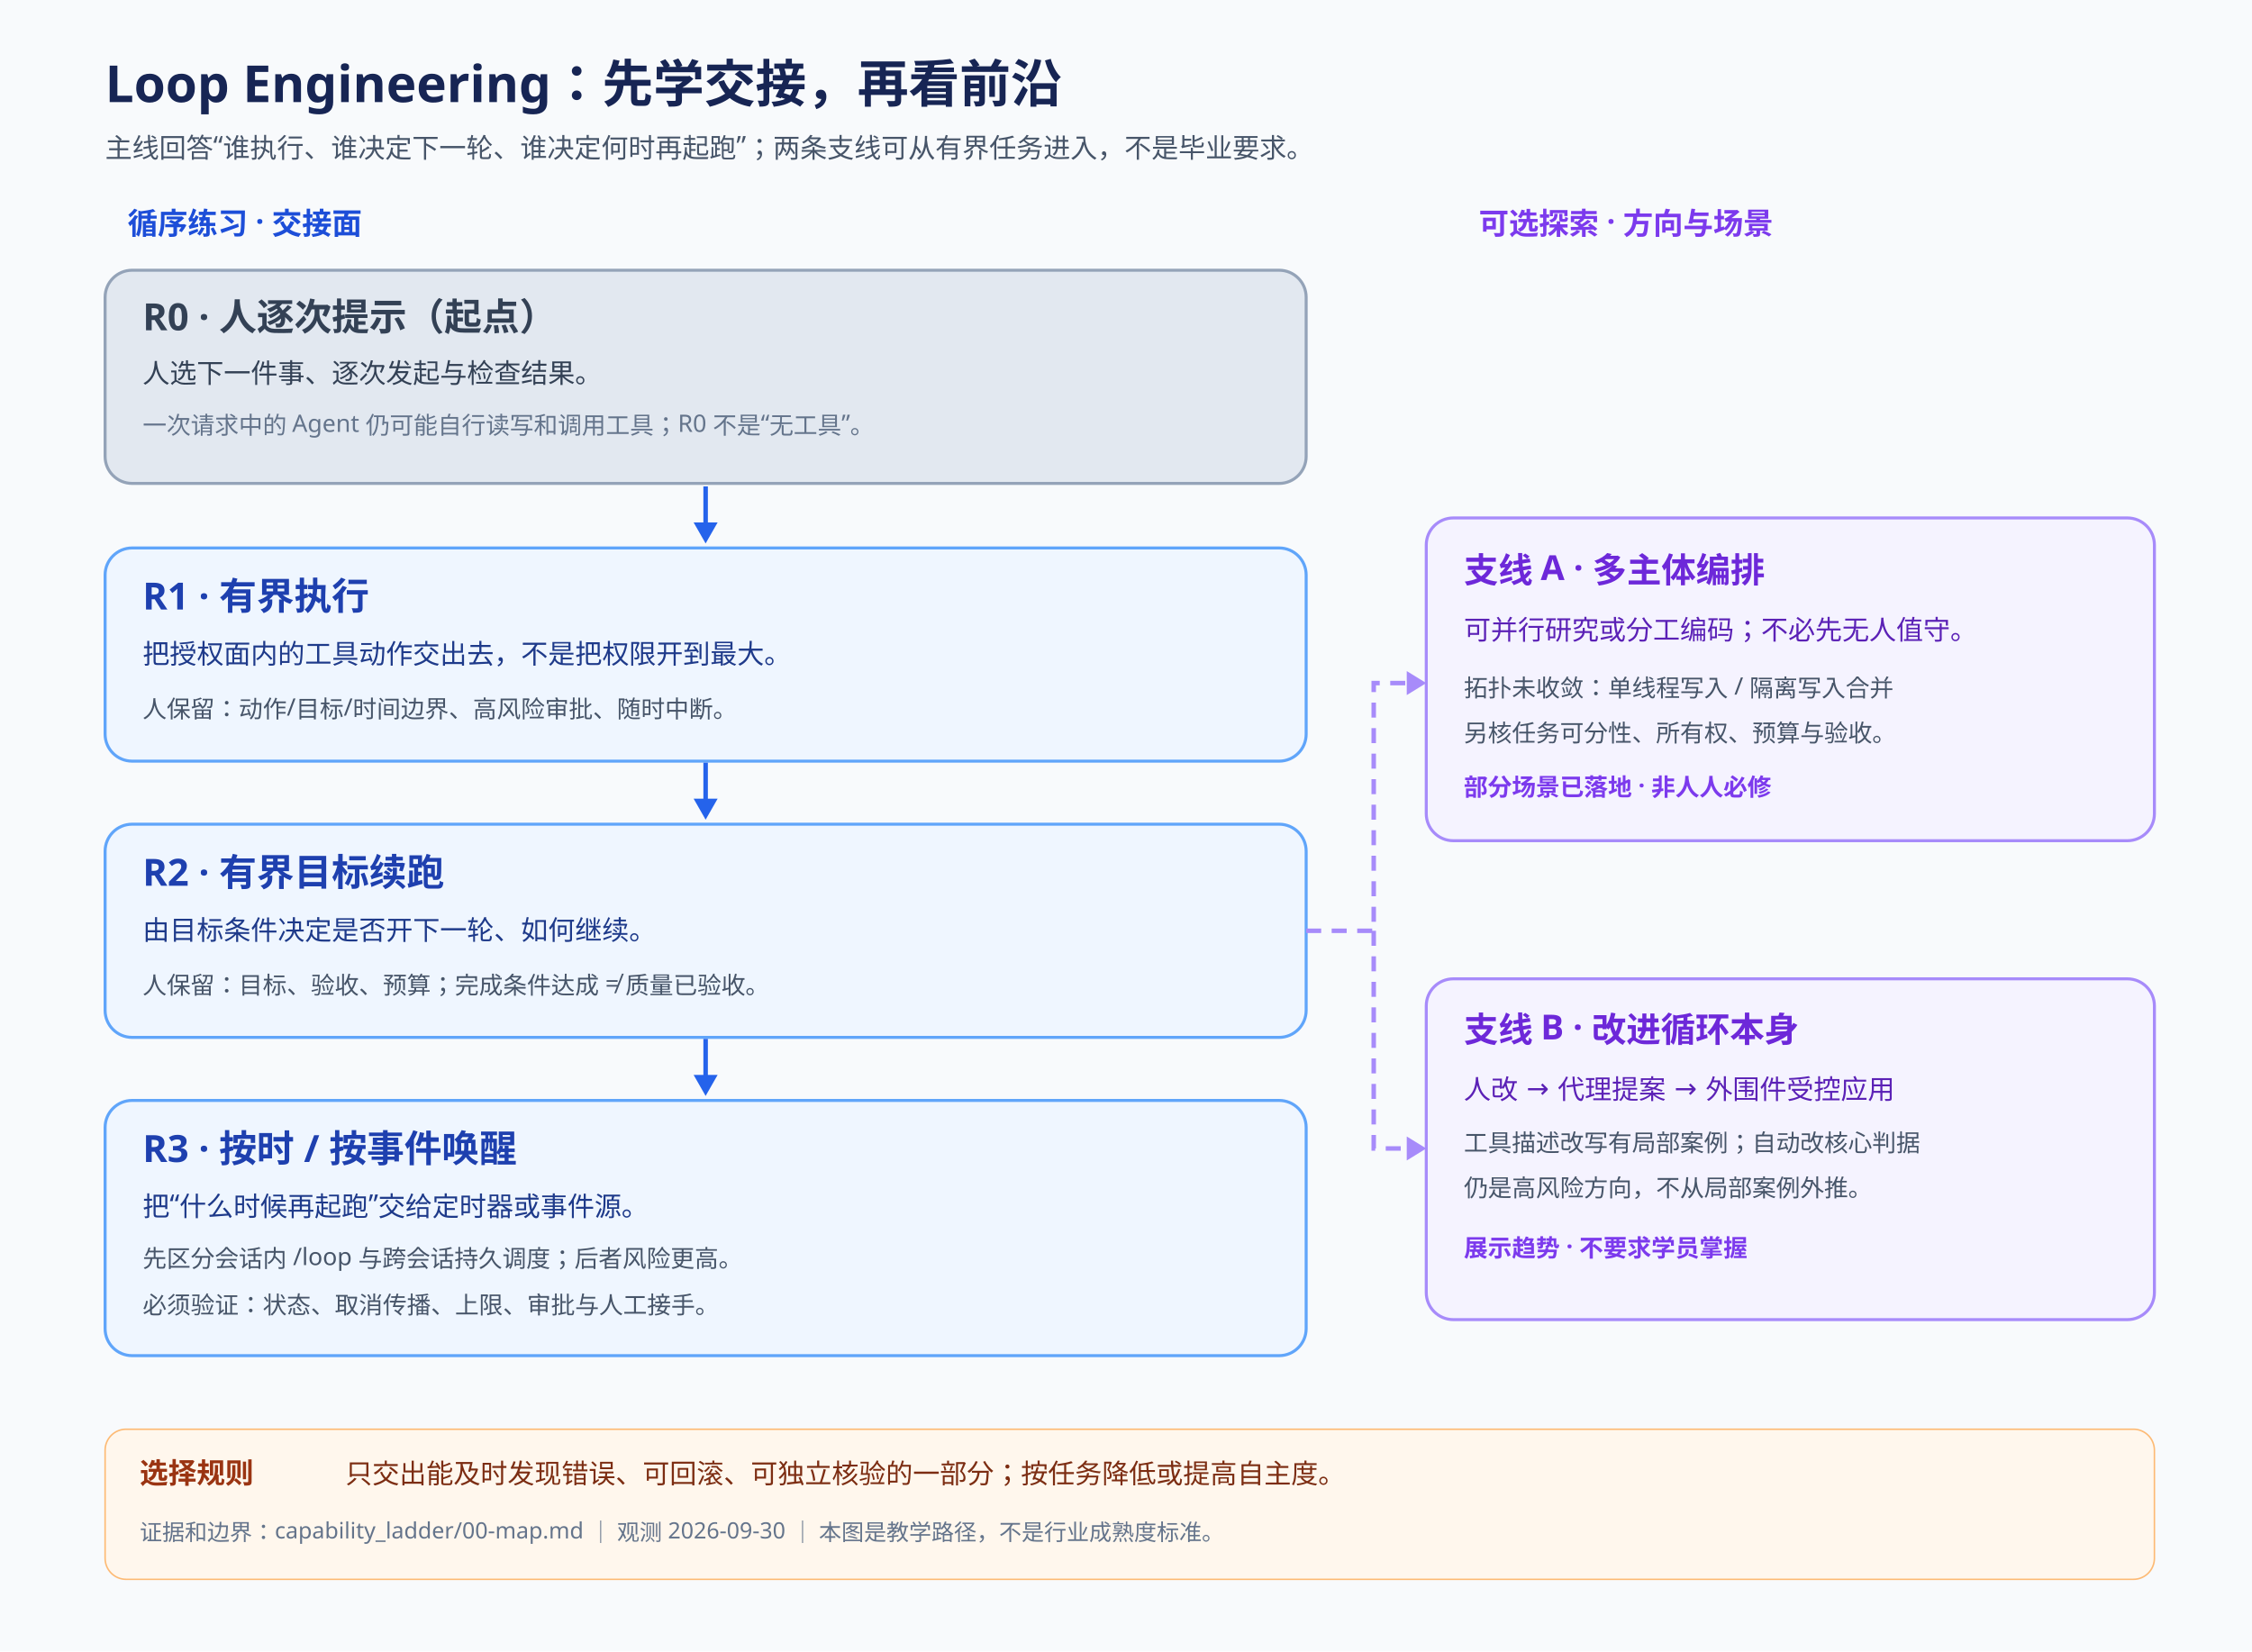
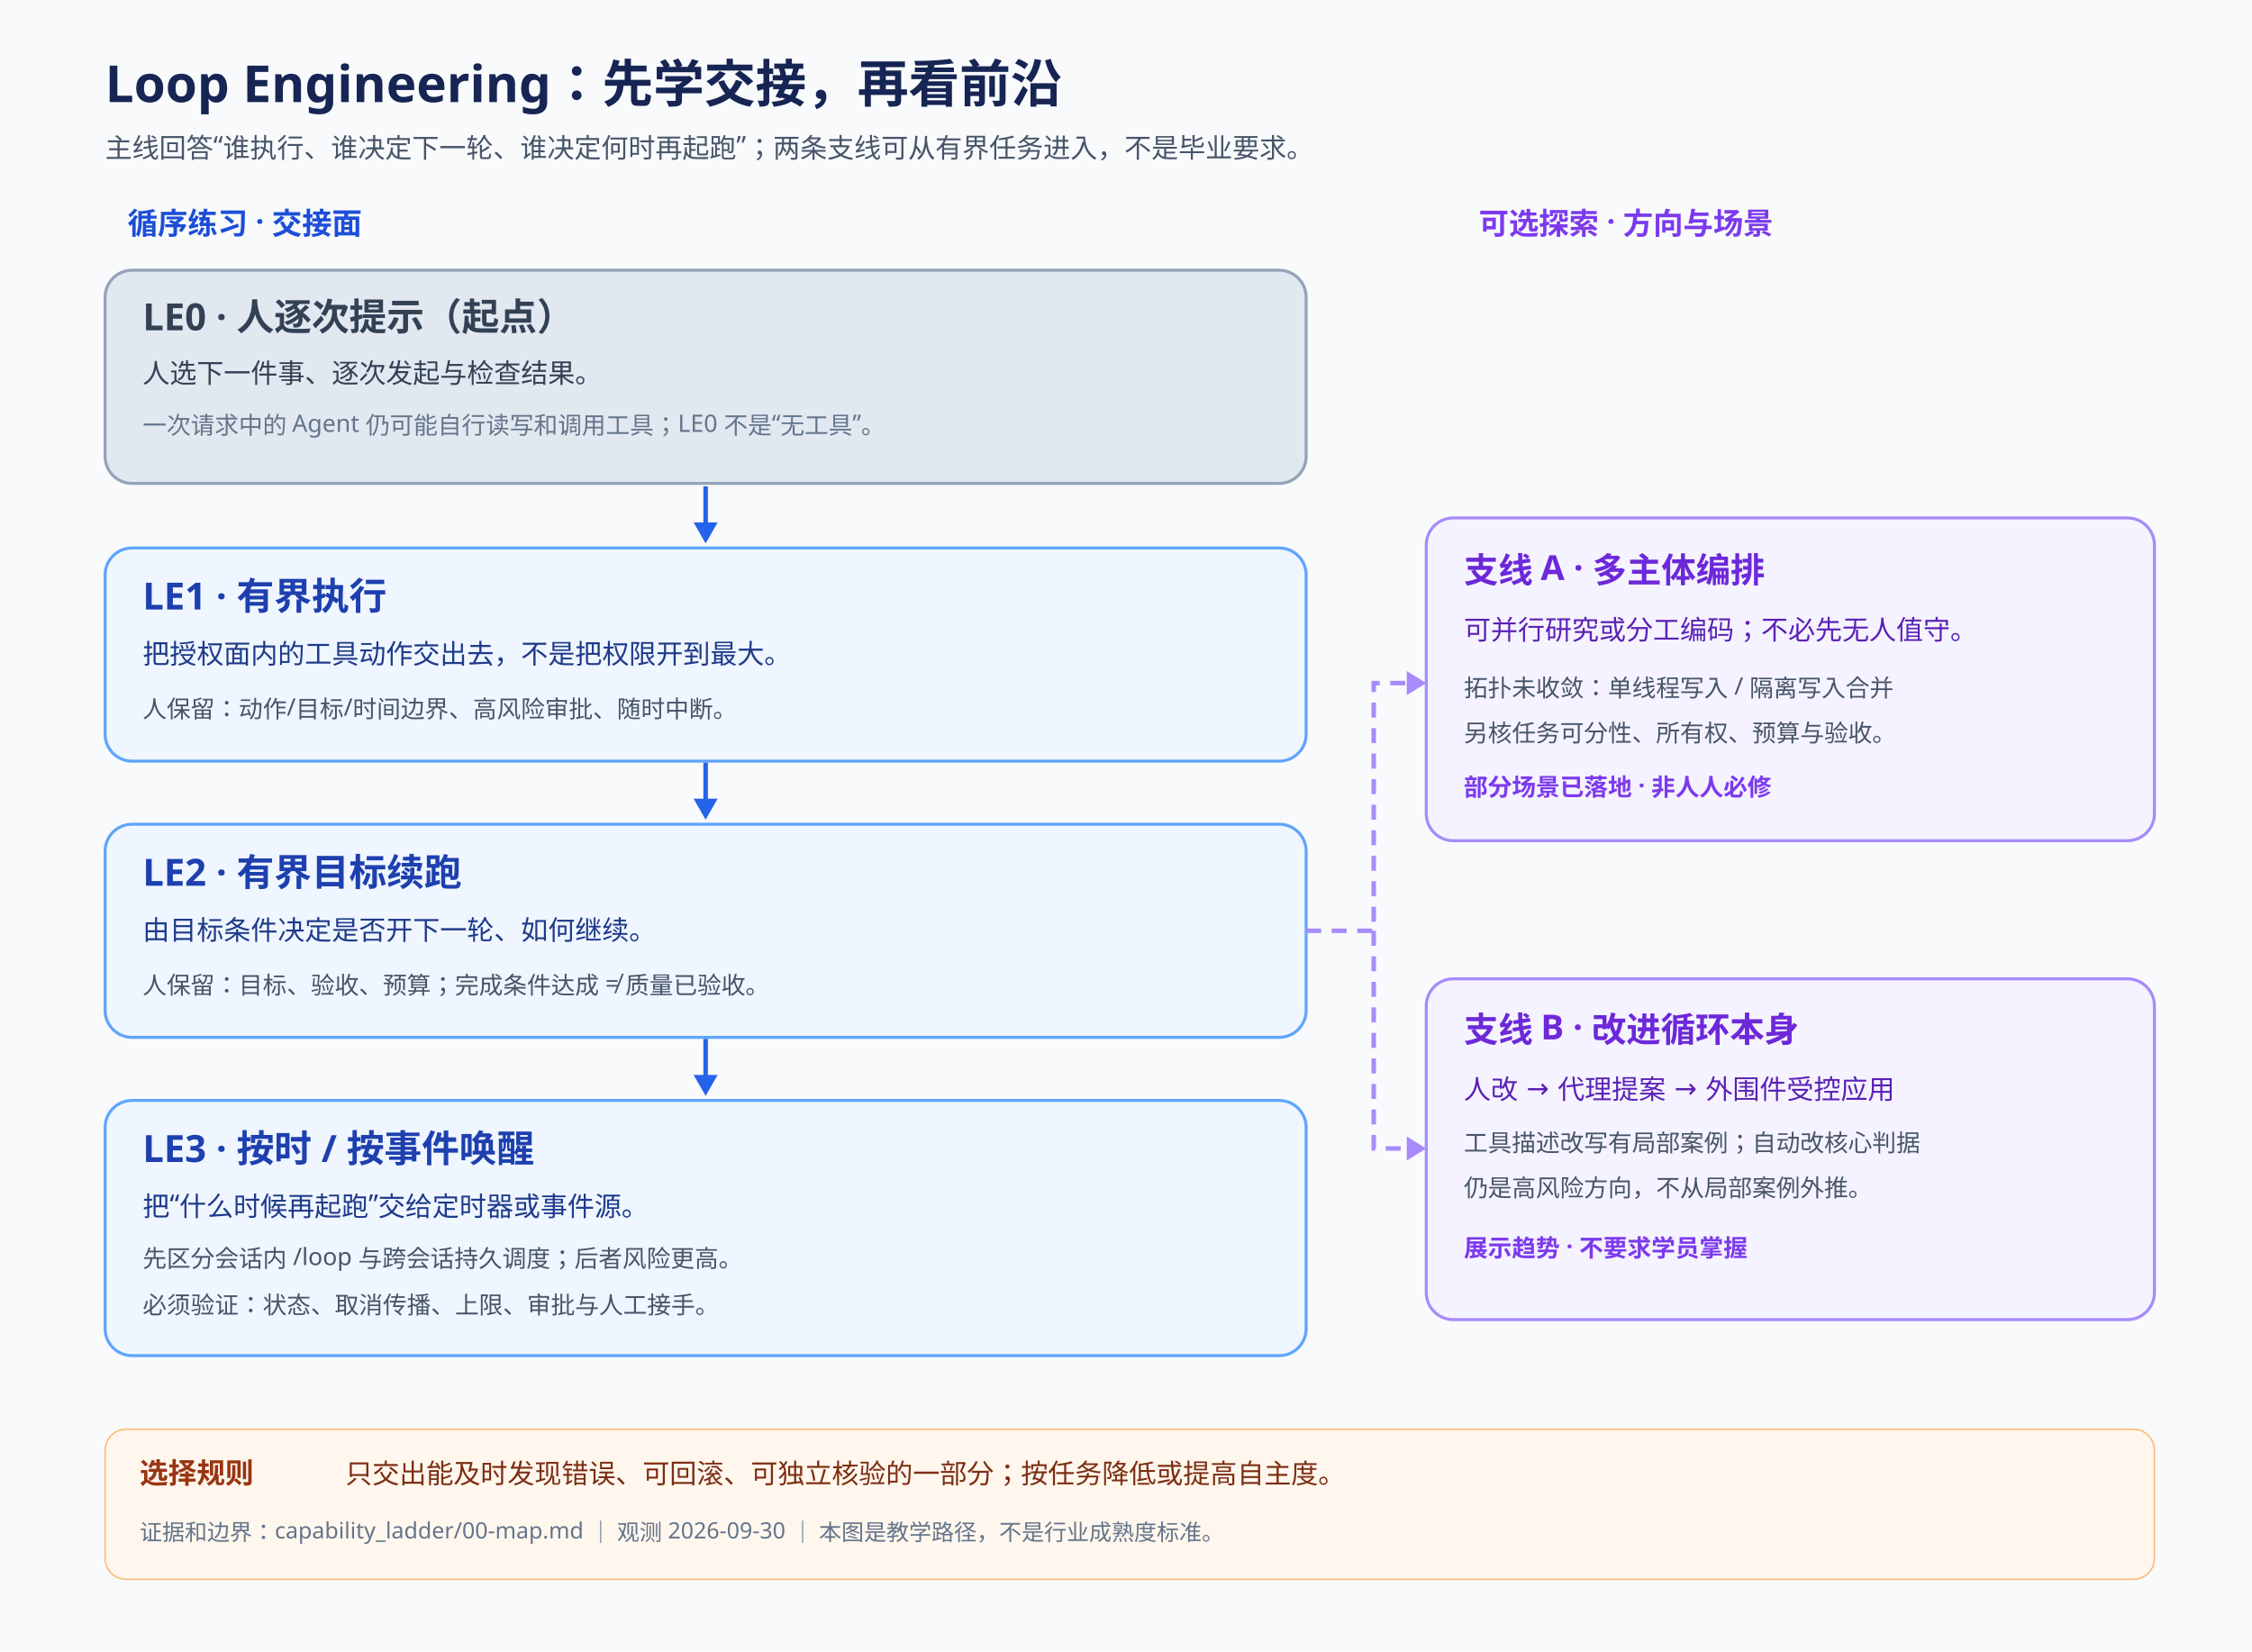
<svg xmlns="http://www.w3.org/2000/svg" width="1500" height="1100" viewBox="0 0 1500 1100" font-family="'PingFang SC','Microsoft YaHei',sans-serif">
  <rect width="1500" height="1100" fill="#f8fafc" />
  <text x="70" y="68" font-size="34" font-weight="bold" fill="#172554">Loop Engineering：先学交接，再看前沿</text>
  <text x="70" y="105" font-size="18" fill="#475569">主线回答“谁执行、谁决定下一轮、谁决定何时再起跑”；两条支线可从有界任务进入，不是毕业要求。</text>
  <text x="85" y="156" font-size="20" font-weight="bold" fill="#1d4ed8">循序练习 · 交接面</text>
  <text x="985" y="156" font-size="20" font-weight="bold" fill="#7c3aed">可选探索 · 方向与场景</text>
  <rect x="70" y="180" width="800" height="142" rx="18" fill="#e2e8f0" stroke="#94a3b8" stroke-width="2" />
-   <text x="95" y="220" font-size="25" font-weight="bold" fill="#334155">R0 · 人逐次提示（起点）</text>
+   <text x="95" y="220" font-size="25" font-weight="bold" fill="#334155">LE0 · 人逐次提示（起点）</text>
  <text x="95" y="255" font-size="18" fill="#334155">人选下一件事、逐次发起与检查结果。</text>
-   <text x="95" y="289" font-size="16" fill="#64748b">一次请求中的 Agent 仍可能自行读写和调用工具；R0 不是“无工具”。</text>
+   <text x="95" y="289" font-size="16" fill="#64748b">一次请求中的 Agent 仍可能自行读写和调用工具；LE0 不是“无工具”。</text>
  <path d="M470 324 V351" stroke="#2563eb" stroke-width="3" fill="none" />
  <polygon points="470,362 462,348 478,348" fill="#2563eb" />
  <rect x="70" y="365" width="800" height="142" rx="18" fill="#eff6ff" stroke="#60a5fa" stroke-width="2" />
-   <text x="95" y="406" font-size="25" font-weight="bold" fill="#1e40af">R1 · 有界执行</text>
+   <text x="95" y="406" font-size="25" font-weight="bold" fill="#1e40af">LE1 · 有界执行</text>
  <text x="95" y="442" font-size="18" fill="#1e3a8a">把授权面内的工具动作交出去，不是把权限开到最大。</text>
  <text x="95" y="478" font-size="16" fill="#475569">人保留：动作/目标/时间边界、高风险审批、随时中断。</text>
  <path d="M470 508 V535" stroke="#2563eb" stroke-width="3" fill="none" />
  <polygon points="470,546 462,532 478,532" fill="#2563eb" />
  <rect x="70" y="549" width="800" height="142" rx="18" fill="#eff6ff" stroke="#60a5fa" stroke-width="2" />
-   <text x="95" y="590" font-size="25" font-weight="bold" fill="#1e40af">R2 · 有界目标续跑</text>
+   <text x="95" y="590" font-size="25" font-weight="bold" fill="#1e40af">LE2 · 有界目标续跑</text>
  <text x="95" y="626" font-size="18" fill="#1e3a8a">由目标条件决定是否开下一轮、如何继续。</text>
  <text x="95" y="662" font-size="16" fill="#475569">人保留：目标、验收、预算；完成条件达成 ≠ 质量已验收。</text>
  <path d="M470 692 V719" stroke="#2563eb" stroke-width="3" fill="none" />
  <polygon points="470,730 462,716 478,716" fill="#2563eb" />
  <rect x="70" y="733" width="800" height="170" rx="18" fill="#eff6ff" stroke="#60a5fa" stroke-width="2" />
-   <text x="95" y="774" font-size="25" font-weight="bold" fill="#1e40af">R3 · 按时 / 按事件唤醒</text>
+   <text x="95" y="774" font-size="25" font-weight="bold" fill="#1e40af">LE3 · 按时 / 按事件唤醒</text>
  <text x="95" y="810" font-size="18" fill="#1e3a8a">把“什么时候再起跑”交给定时器或事件源。</text>
  <text x="95" y="844" font-size="16" fill="#475569">先区分会话内 /loop 与跨会话持久调度；后者风险更高。</text>
  <text x="95" y="875" font-size="16" fill="#475569">必须验证：状态、取消传播、上限、审批与人工接手。</text>
  <path d="M870 620 H915 V455 H943 M915 620 V765 H943" stroke="#a78bfa" stroke-width="3" fill="none" stroke-dasharray="10 7" />
  <polygon points="950,455 937,447 937,463" fill="#a78bfa" />
  <polygon points="950,765 937,757 937,773" fill="#a78bfa" />
  <rect x="950" y="345" width="485" height="215" rx="18" fill="#f5f3ff" stroke="#a78bfa" stroke-width="2" />
  <text x="975" y="388" font-size="23" font-weight="bold" fill="#6d28d9">支线 A · 多主体编排</text>
  <text x="975" y="426" font-size="18" fill="#5b21b6">可并行研究或分工编码；不必先无人值守。</text>
  <text x="975" y="464" font-size="16" fill="#475569">拓扑未收敛：单线程写入 / 隔离写入合并</text>
  <text x="975" y="494" font-size="16" fill="#475569">另核任务可分性、所有权、预算与验收。</text>
  <text x="975" y="530" font-size="16" font-weight="bold" fill="#7c3aed">部分场景已落地 · 非人人必修</text>
  <rect x="950" y="652" width="485" height="227" rx="18" fill="#f5f3ff" stroke="#a78bfa" stroke-width="2" />
  <text x="975" y="694" font-size="23" font-weight="bold" fill="#6d28d9">支线 B · 改进循环本身</text>
  <text x="975" y="732" font-size="18" fill="#5b21b6">人改 → 代理提案 → 外围件受控应用</text>
  <text x="975" y="767" font-size="16" fill="#475569">工具描述改写有局部案例；自动改核心判据</text>
  <text x="975" y="797" font-size="16" fill="#475569">仍是高风险方向，不从局部案例外推。</text>
  <text x="975" y="837" font-size="16" font-weight="bold" fill="#7c3aed">展示趋势 · 不要求学员掌握</text>
  <rect x="70" y="952" width="1365" height="100" rx="14" fill="#fff7ed" stroke="#fdba74" />
  <text x="93" y="988" font-size="19" font-weight="bold" fill="#9a3412">选择规则</text>
  <text x="230" y="988" font-size="18" fill="#7c2d12">只交出能及时发现错误、可回滚、可独立核验的一部分；按任务降低或提高自主度。</text>
  <text x="93" y="1026" font-size="15" fill="#64748b">证据和边界：capability_ladder/00-map.md ｜ 观测 2026-09-30 ｜ 本图是教学路径，不是行业成熟度标准。</text>
</svg>
